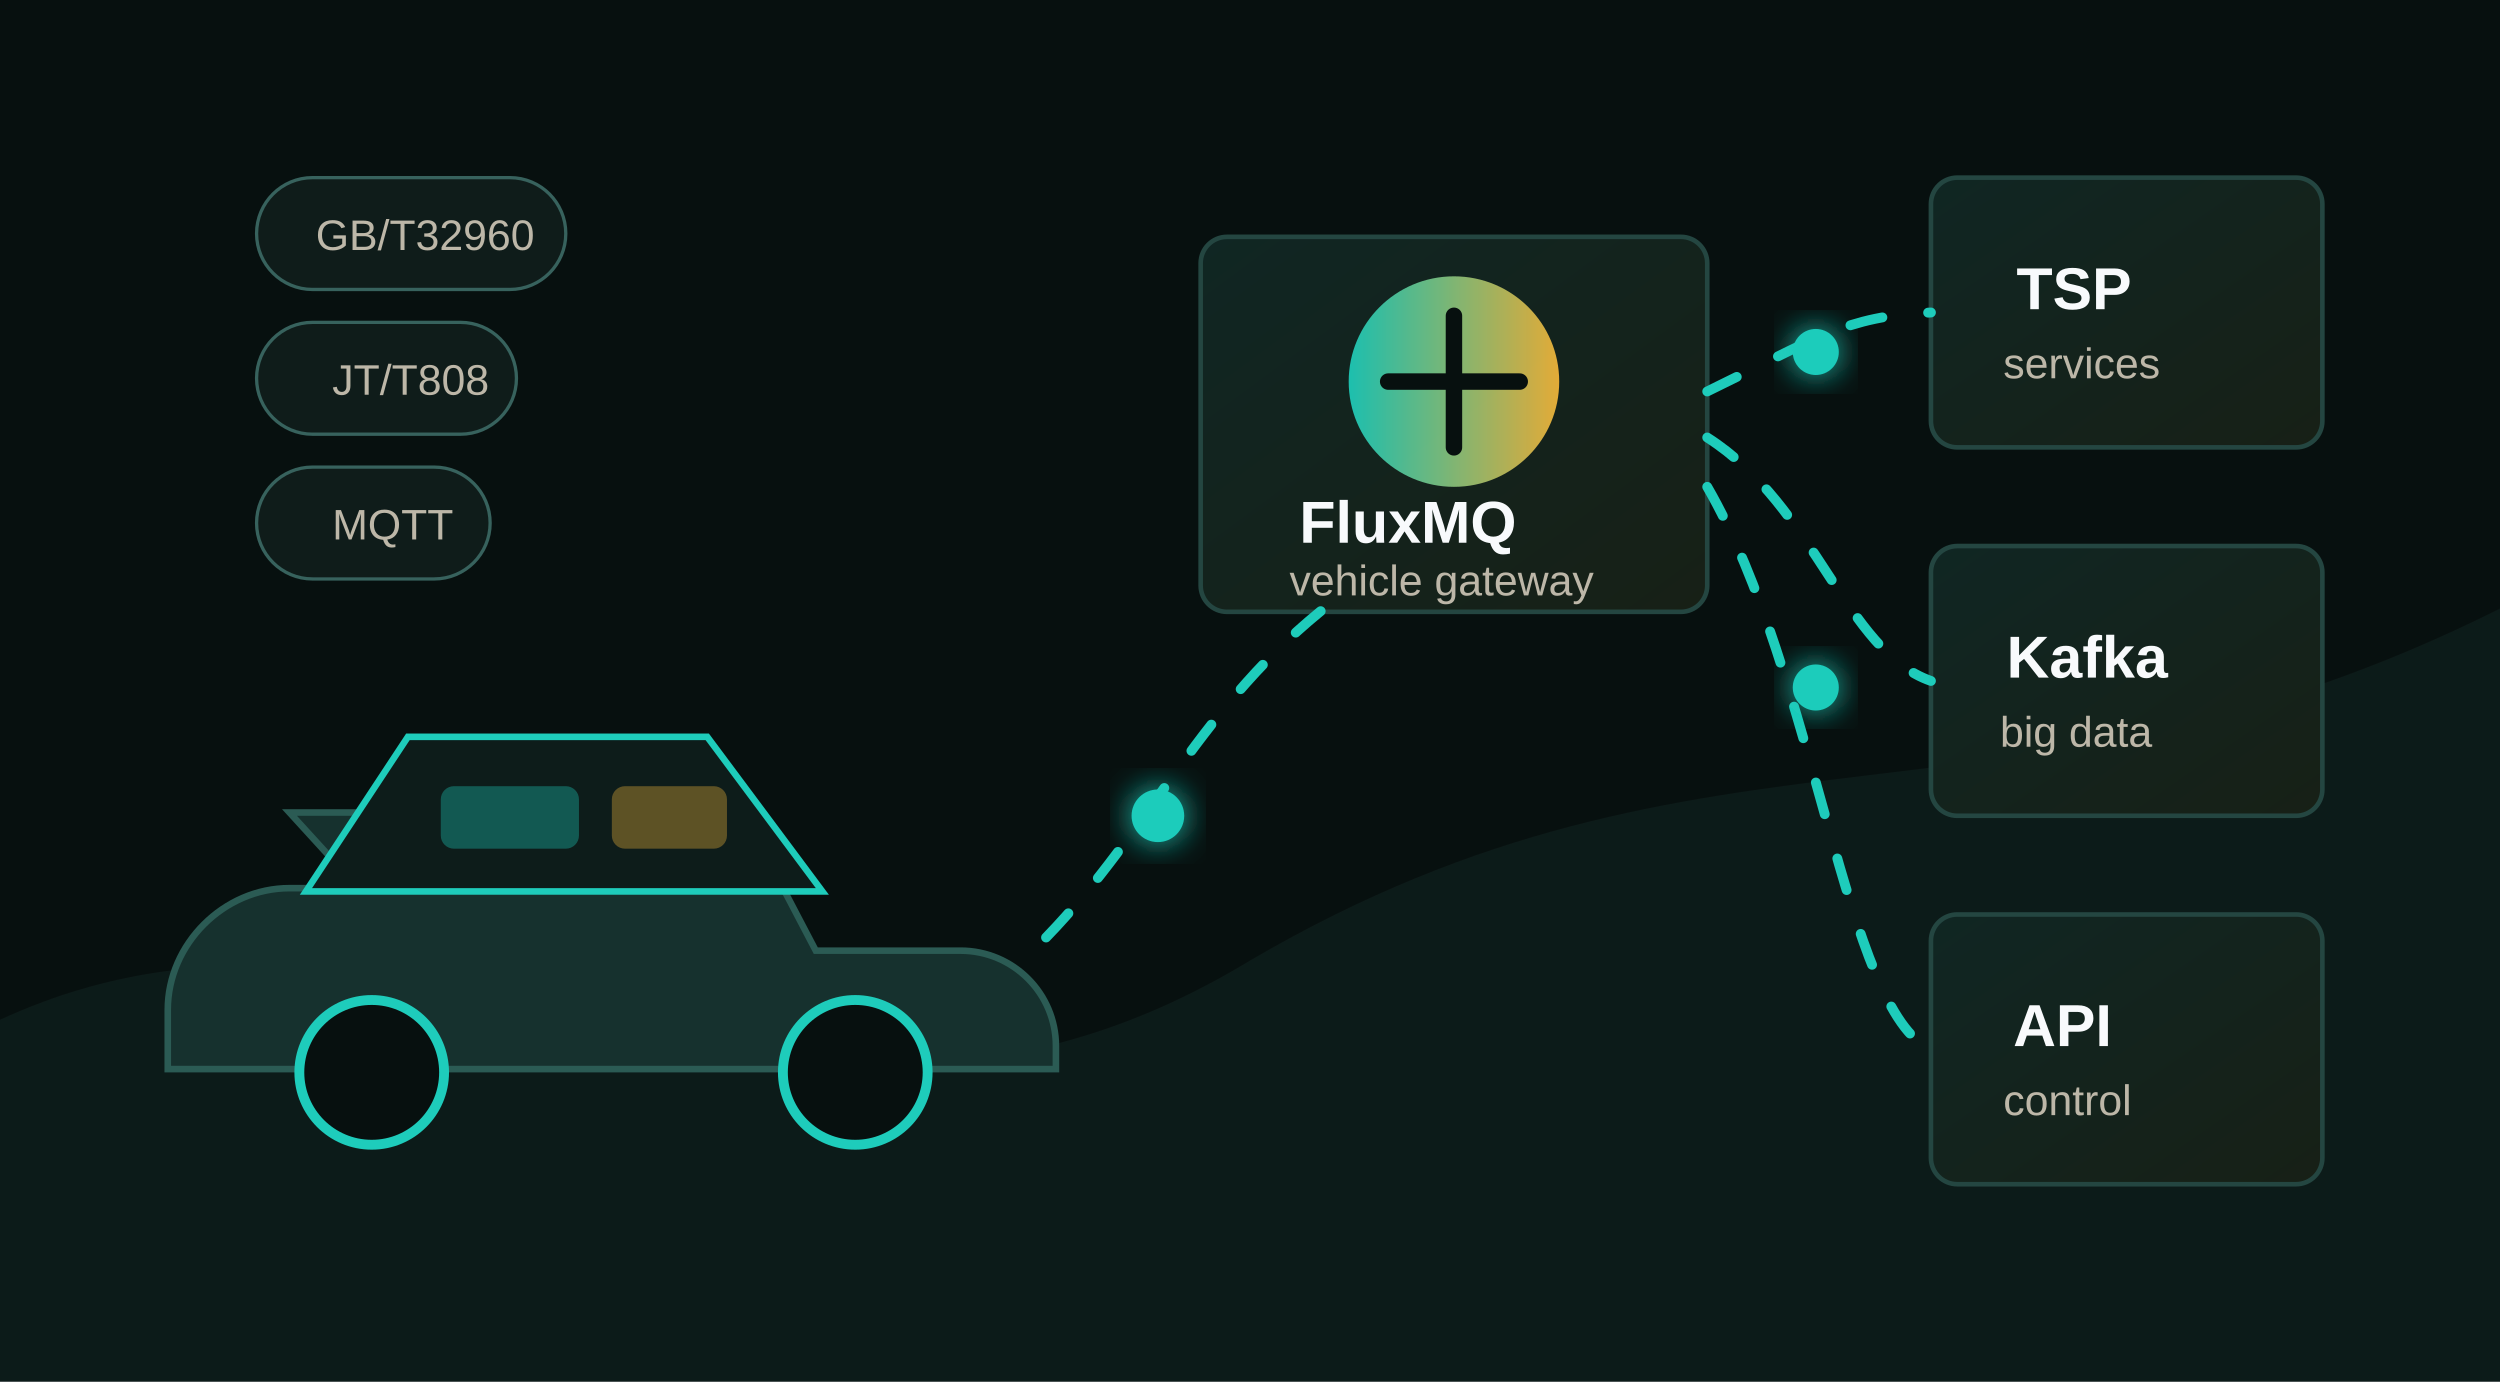
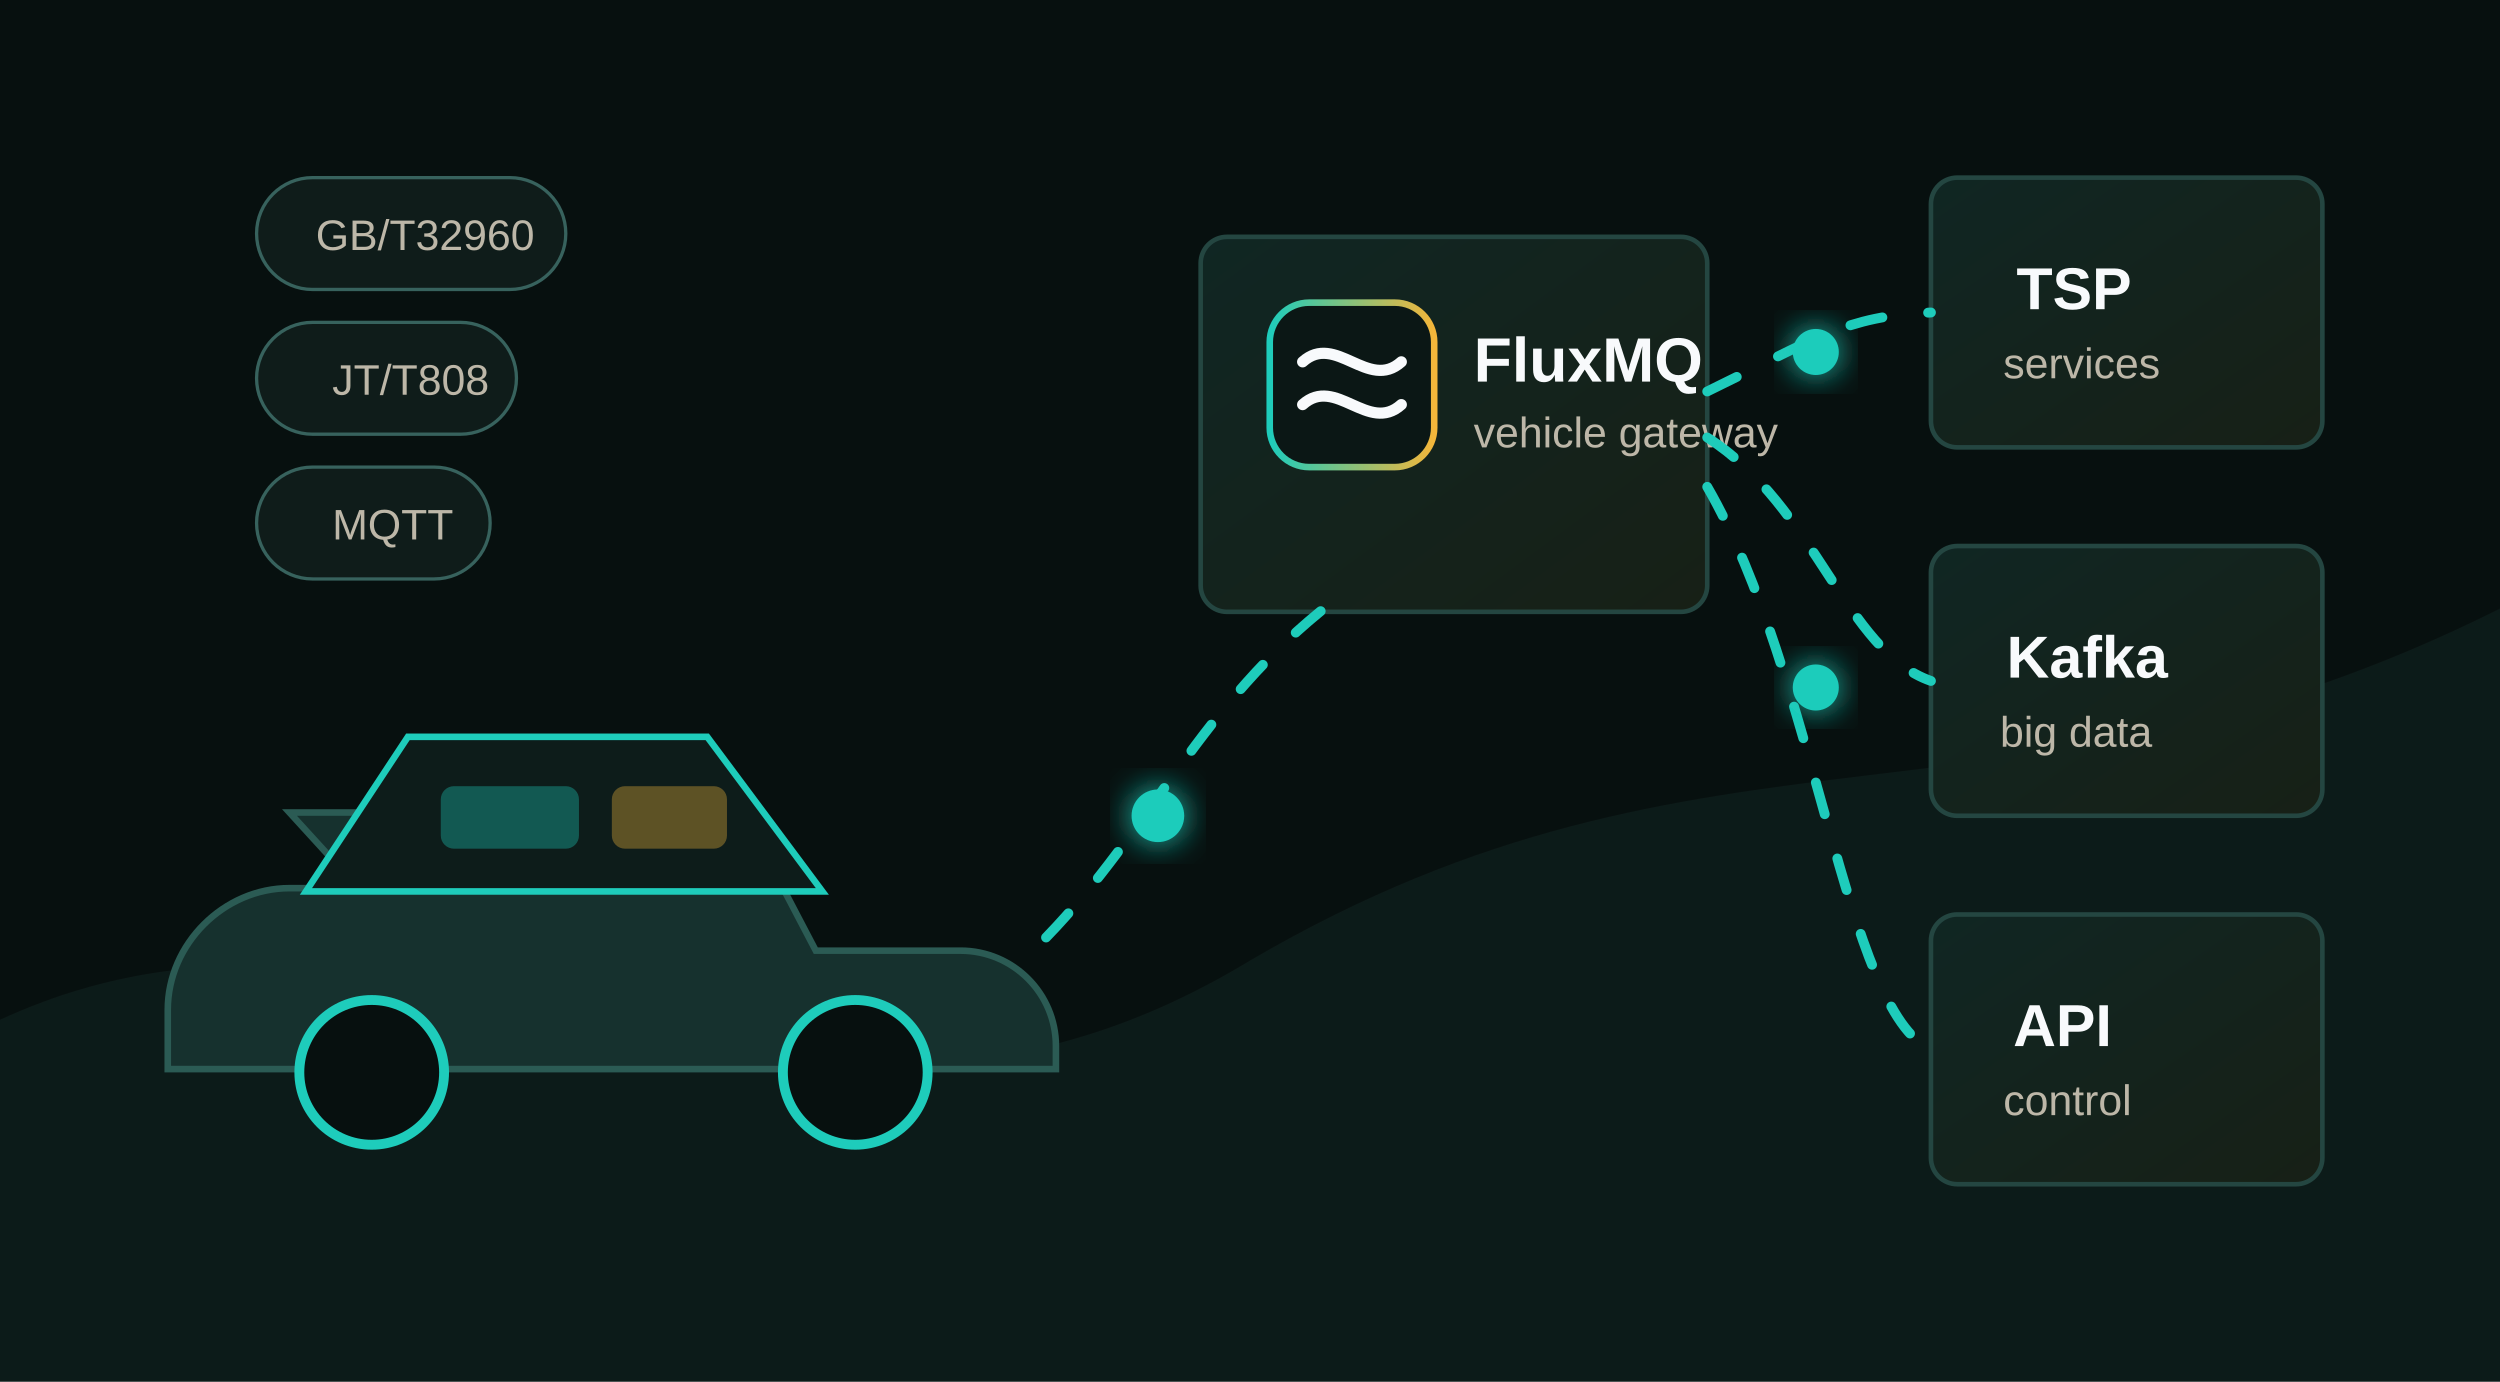
<svg xmlns="http://www.w3.org/2000/svg" viewBox="0 0 760 420" role="img" aria-labelledby="title desc">
  <defs>
    <linearGradient id="panel" x1="0" x2="1" y1="0" y2="1">
      <stop offset="0" stop-color="#102623" />
      <stop offset="1" stop-color="#172016" />
    </linearGradient>
    <linearGradient id="accent" x1="0" x2="1">
      <stop offset="0" stop-color="#1eccbb" />
      <stop offset="1" stop-color="#f4b63a" />
    </linearGradient>
    <filter id="glow" x="-40%" y="-40%" width="180%" height="180%">
      <feGaussianBlur stdDeviation="5" result="blur" />
      <feMerge>
        <feMergeNode in="blur" />
        <feMergeNode in="SourceGraphic" />
      </feMerge>
    </filter>
    <style>
      .bg{fill:#07100f}
      .card{fill:url(#panel);stroke:#244641;stroke-width:1.4}
      .line{fill:none;stroke:#1eccbb;stroke-width:3;stroke-linecap:round;stroke-dasharray:10 14;animation:dash 3.8s linear infinite}
      .pulse{fill:#1eccbb;filter:url(#glow);animation:pulse 2.4s ease-in-out infinite}
      .pulse2{animation-delay:.8s}
      .pulse3{animation-delay:1.4s}
      .label{font:600 18px Arial,sans-serif;fill:#f8fafc}
      .small{font:500 13px Arial,sans-serif;fill:#bdb7a8}
      .chip{fill:#0f1c1a;stroke:#37625d;stroke-width:1}
      .wheel{fill:#07100f;stroke:#1eccbb;stroke-width:3}
+       .logoBox{fill:#0b1715;stroke:url(#accent);stroke-width:2}
+       .logoWave{fill:none;stroke:#f8fafc;stroke-width:3.4;stroke-linecap:round}
+       .logoName{font:700 19px Arial,sans-serif;fill:#f8fafc}
      @keyframes dash{to{stroke-dashoffset:-96}}
      @keyframes pulse{0%,100%{opacity:.35;transform:scale(.92);transform-origin:center}50%{opacity:1;transform:scale(1.08);transform-origin:center}}
      @keyframes float{0%,100%{transform:translateY(0)}50%{transform:translateY(-9px)}}
      .float{animation:float 4s ease-in-out infinite}
    </style>
  </defs>
  <rect class="bg" width="760" height="420" />
  <path d="M0 310 C130 250 235 380 380 292 C520 210 610 260 760 185 L760 420 L0 420Z" fill="#10201e" opacity=".65" />
  <g class="float">
    <path d="M88 247h138l22 42h44c16 0 29 13 29 29v7H51v-18c0-20 17-37 37-37h21z" fill="#16312e" stroke="#2b5b54" stroke-width="2" />
    <path d="M124 224h91l35 47H93z" fill="#0d1c1a" stroke="#1eccbb" stroke-width="2" />
    <circle class="wheel" cx="113" cy="326" r="22" />
    <circle class="wheel" cx="260" cy="326" r="22" />
    <rect x="134" y="239" width="42" height="19" rx="4" fill="#1eccbb" opacity=".35" />
    <rect x="186" y="239" width="35" height="19" rx="4" fill="#f4b63a" opacity=".35" />
  </g>
  <g>
    <rect class="card" x="365" y="72" width="154" height="114" rx="8" />
-     <circle cx="442" cy="116" r="32" fill="url(#accent)" opacity=".92" />
-     <path d="M422 116h40M442 96v40" stroke="#07100f" stroke-width="5" stroke-linecap="round" />
-     <text class="label" x="395" y="165">FluxMQ</text>
-     <text class="small" x="392" y="181">vehicle gateway</text>
+     <g transform="translate(386 92)">
+       <rect class="logoBox" width="50" height="50" rx="12" />
+       <path class="logoWave" d="M10 18c10-9 20 9 30 0" />
+       <path class="logoWave" d="M10 31c10-9 20 9 30 0" />
+     </g>
+     <text class="logoName" x="448" y="116">FluxMQ</text>
+     <text class="small" x="448" y="136">vehicle gateway</text>
  </g>
  <g>
    <rect class="card" x="587" y="54" width="119" height="82" rx="8" />
    <text class="label" x="613" y="94">TSP</text>
    <text class="small" x="609" y="115">services</text>
    <rect class="card" x="587" y="166" width="119" height="82" rx="8" />
    <text class="label" x="610" y="206">Kafka</text>
    <text class="small" x="608" y="227">big data</text>
    <rect class="card" x="587" y="278" width="119" height="82" rx="8" />
    <text class="label" x="612" y="318">API</text>
    <text class="small" x="609" y="339">control</text>
  </g>
  <path class="line" d="M318 285 C350 252 365 214 405 183" />
  <path class="line" d="M519 119 C552 103 561 96 587 95" />
  <path class="line" d="M519 133 C552 154 561 198 587 207" />
  <path class="line" d="M519 148 C552 205 561 308 587 319" />
  <circle class="pulse" cx="352" cy="248" r="8" />
  <circle class="pulse pulse2" cx="552" cy="107" r="7" />
  <circle class="pulse pulse3" cx="552" cy="209" r="7" />
  <g>
    <rect class="chip" x="78" y="54" width="94" height="34" rx="17" />
    <text class="small" x="96" y="76">GB/T32960</text>
    <rect class="chip" x="78" y="98" width="79" height="34" rx="17" />
    <text class="small" x="101" y="120">JT/T808</text>
    <rect class="chip" x="78" y="142" width="71" height="34" rx="17" />
    <text class="small" x="101" y="164">MQTT</text>
  </g>
</svg>
